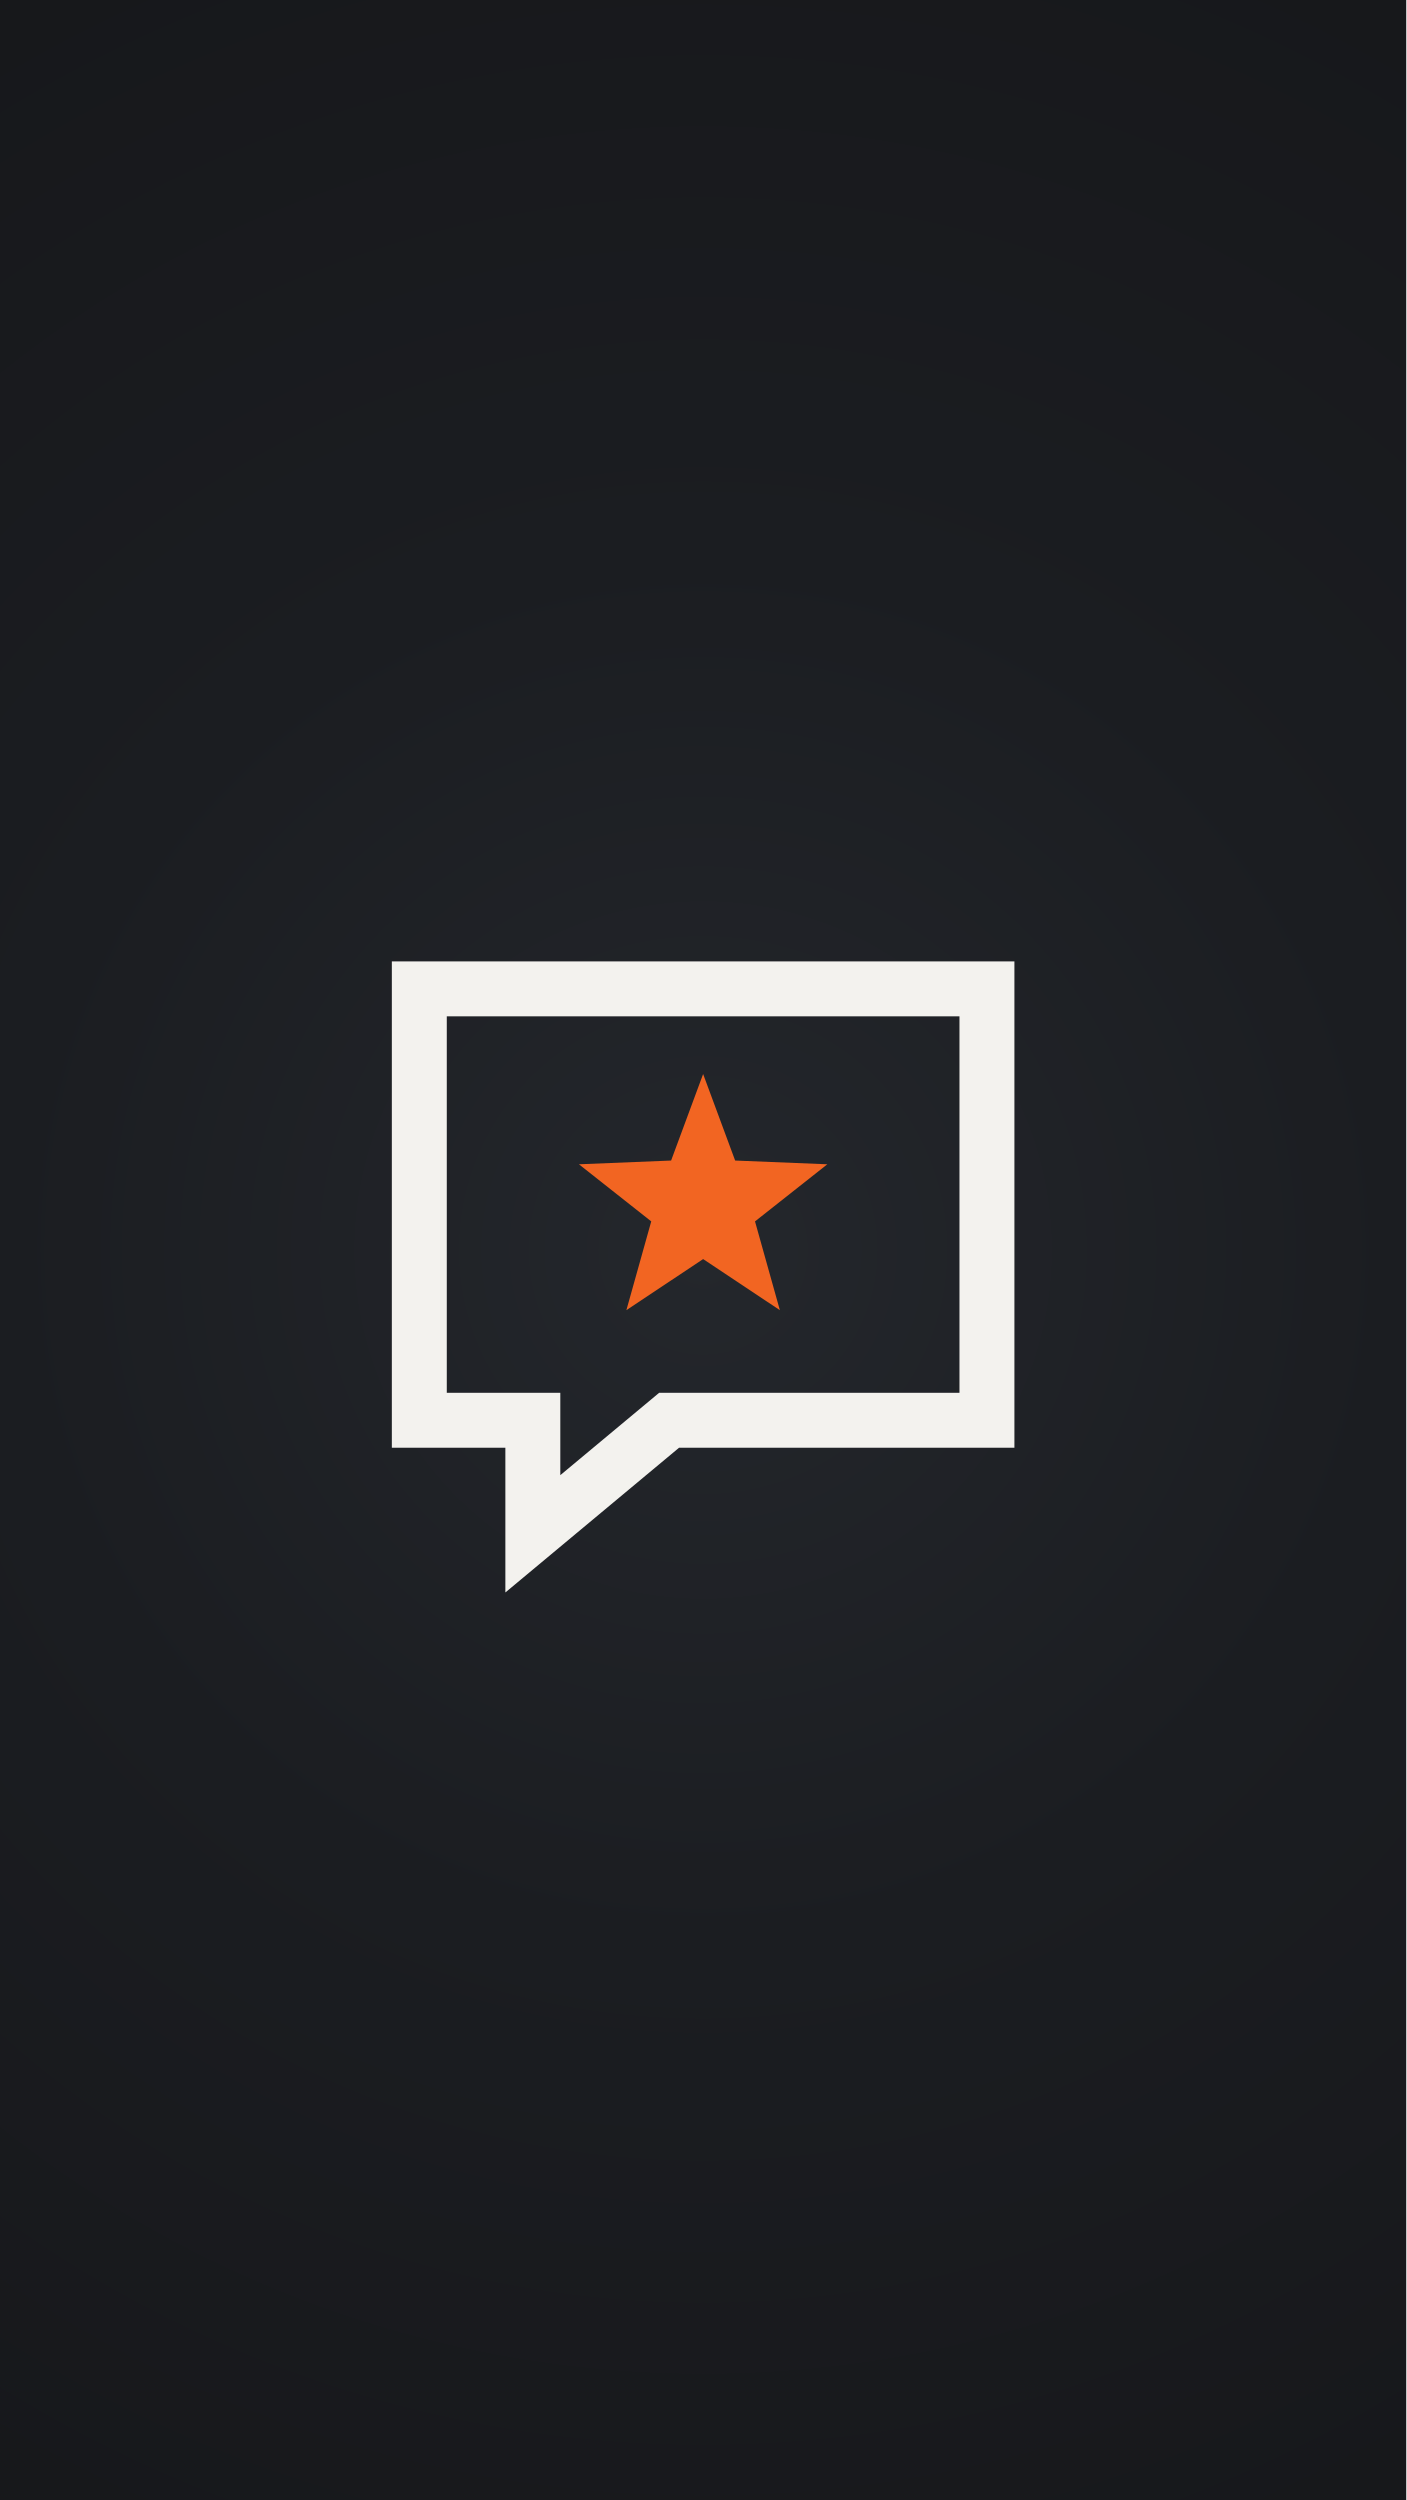
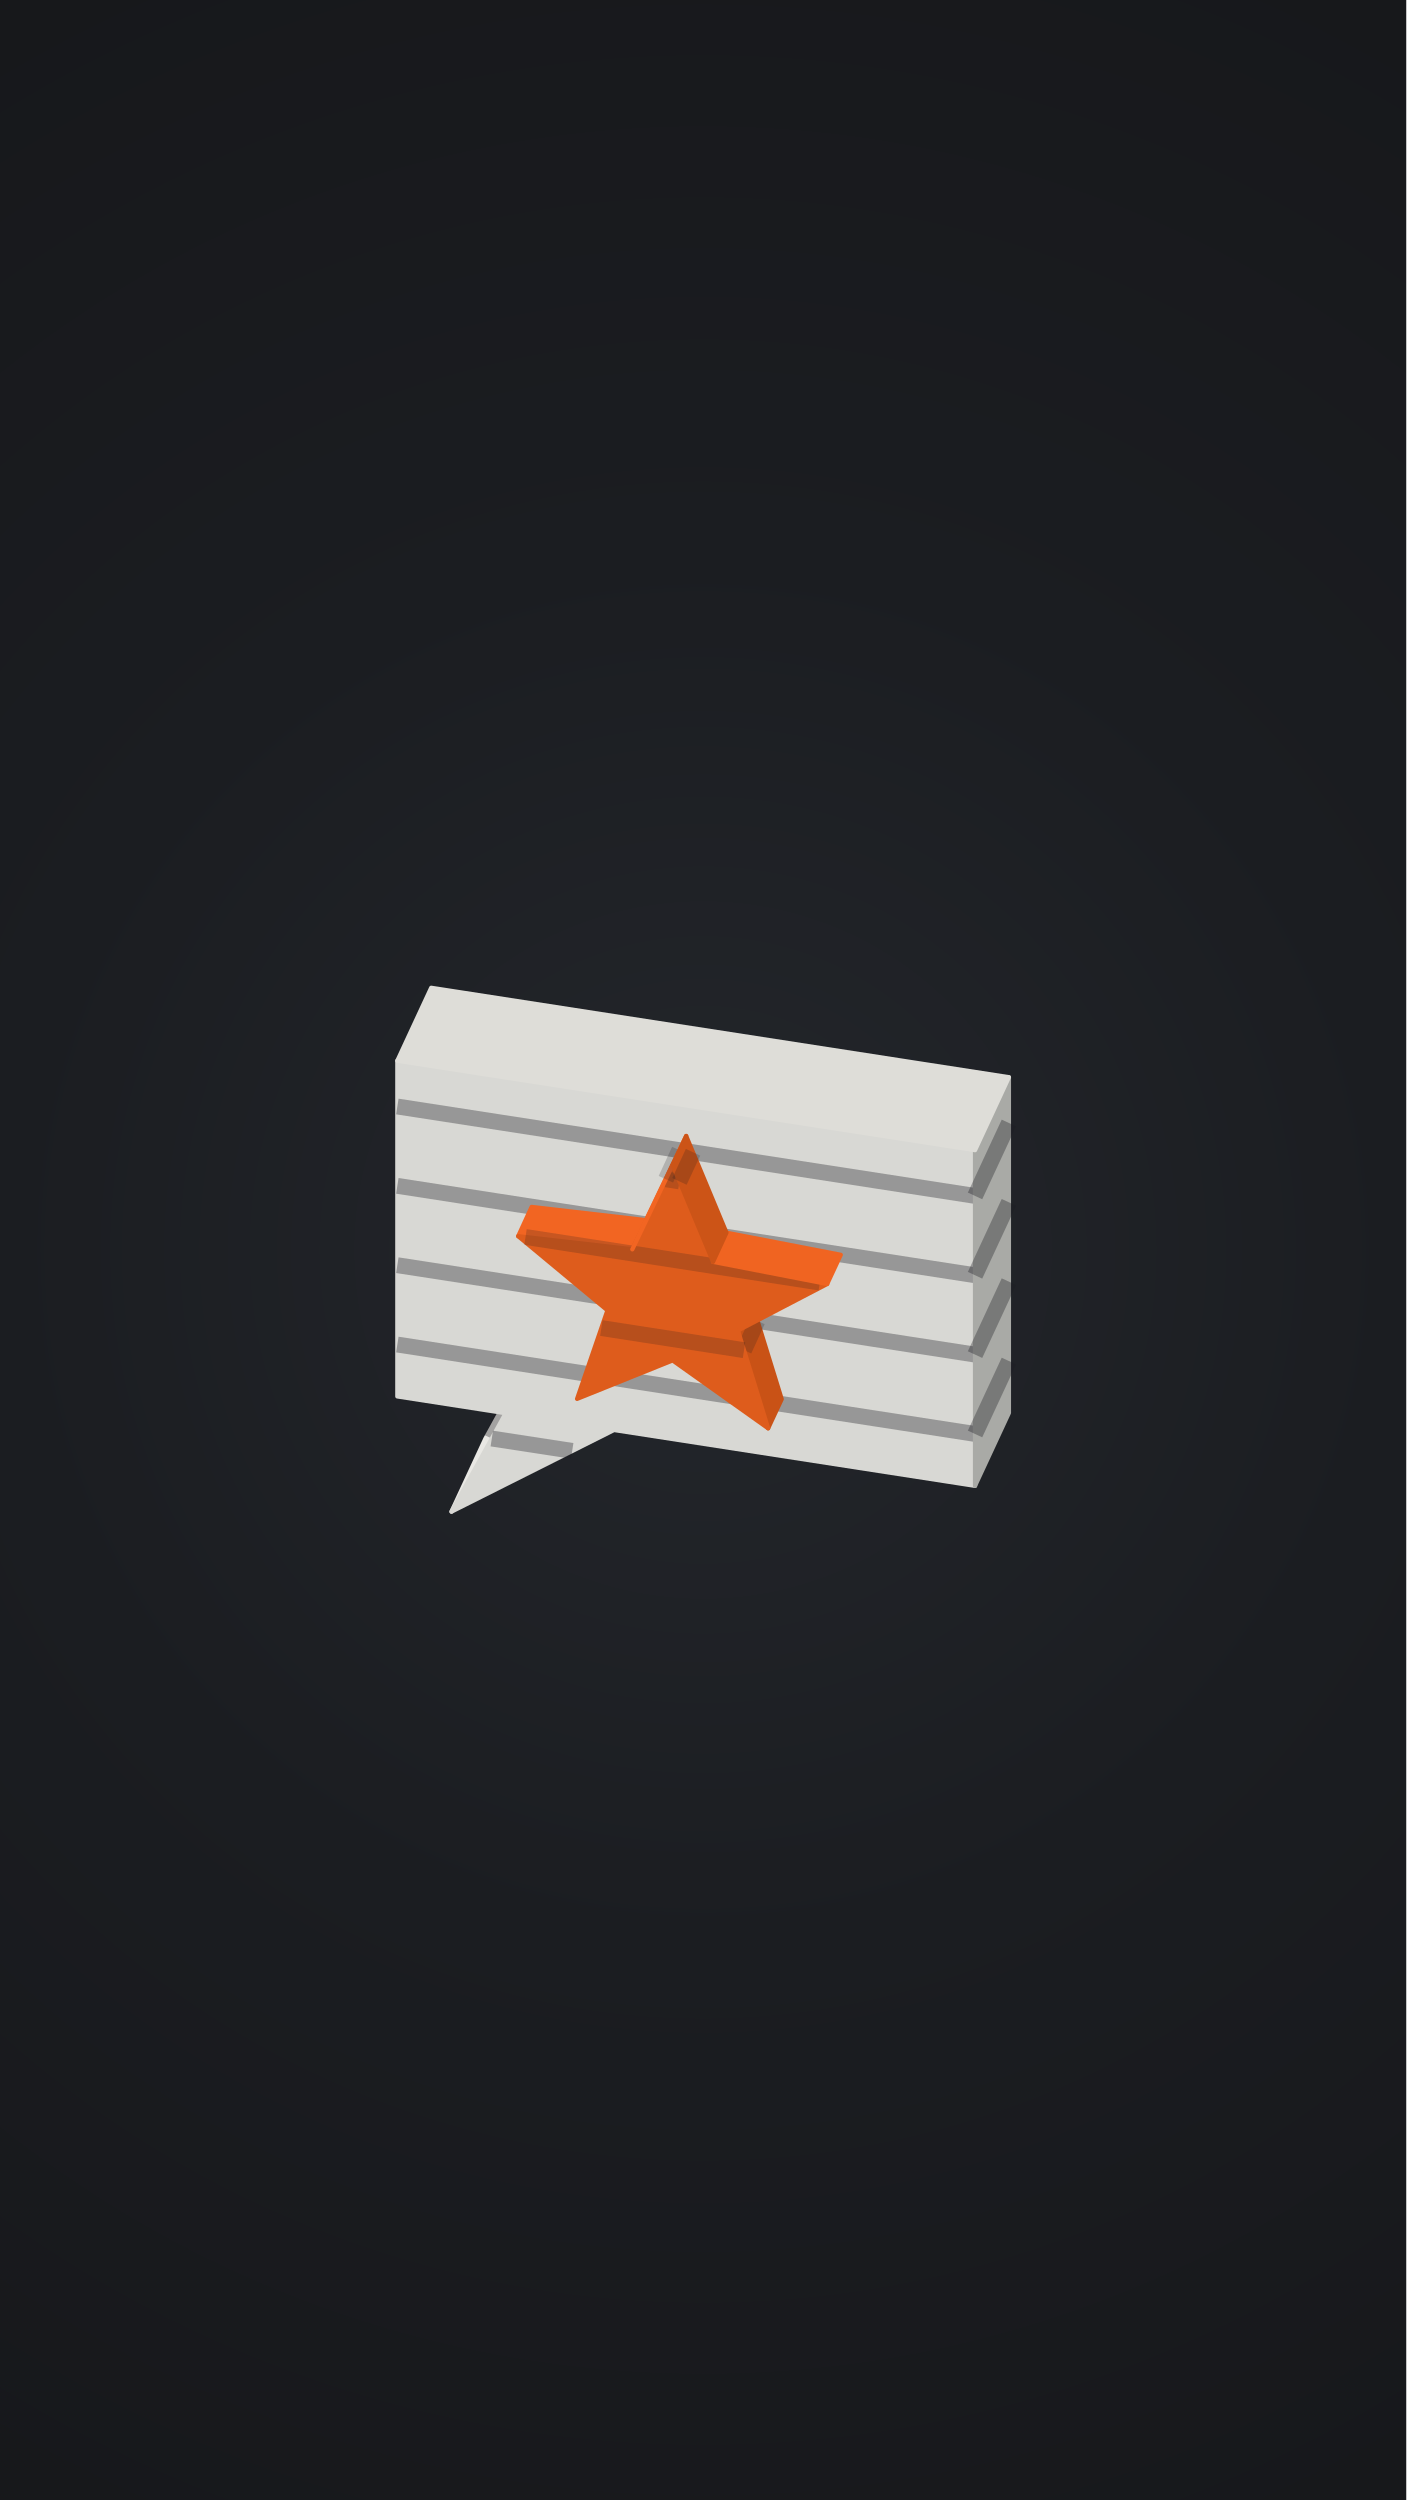
<svg xmlns="http://www.w3.org/2000/svg" viewBox="0 0 1080 1920">
  <defs>
    <radialGradient id="f-03-clientes" cx="540" cy="960" r="1190.4" gradientUnits="userSpaceOnUse">
      <stop offset="0" stop-color="#24272C" />
      <stop offset=".45" stop-color="#1B1D21" />
      <stop offset="1" stop-color="#16171A" />
    </radialGradient>
  </defs>
  <rect width="1080" height="1920" fill="url(#f-03-clientes)" />
  <g transform="translate(90 510) scale(9.375)">
-     <g transform="translate(48 48) scale(0.93) translate(-48 -48)">
-       <path d="M23 25H73V63H45L33 73V63H23Z" fill="none" stroke="#F3F2EE" stroke-width="4.84" stroke-linejoin="miter" stroke-miterlimit="4" />
-       <path d="M48 32.5L50.82 40.12L58.94 40.45L52.57 45.48L54.76 53.3L48 48.8L41.24 53.3L43.43 45.48L37.06 40.45L45.18 40.12Z" fill="#F26522" />
+     <g transform="translate(48 60.67) scale(1.25)">
+       <path d="M-10.72 -4.22L-14.27 2.23L-16.49 7.01L-12.94 0.56Z" fill="#e9e8e4" stroke="#e9e8e4" stroke-width="0.28" stroke-linejoin="round" />
+       <path d="M-13.85 2.22L-11.63 -2.56" fill="none" stroke="#1B1D21" stroke-opacity="0.34" stroke-width="1.04" />
+       <path d="M-20.04 -0.54L-12.94 0.56L-16.49 7.01L-5.84 1.66L17.82 5.32L17.82 -16.68L-20.04 -22.54Z" fill="#d8d8d4" stroke="#d8d8d4" stroke-width="0.28" stroke-linejoin="round" />
+       <path d="M-13.85 2.22L-8.58 3.03M-20.04 -3.94L17.82 1.92M-20.04 -9.14L17.82 -3.28M-20.04 -14.34L17.82 -8.48M-20.04 -19.54L17.82 -13.68" fill="none" stroke="#1B1D21" stroke-opacity="0.34" stroke-width="1.04" />
+       <path d="M20.04 0.54L20.04 -21.46L17.82 -16.68L17.82 5.32Z" fill="#a9aaa6" stroke="#a9aaa6" stroke-width="0.28" stroke-linejoin="round" />
+       <path d="M17.82 1.92L20.04 -2.86M17.82 -3.28L20.04 -8.06M17.82 -8.48L20.04 -13.26M17.82 -13.68L20.04 -18.46" fill="none" stroke="#1B1D21" stroke-opacity="0.34" stroke-width="1.04" />
+       <path d="M20.04 -21.46L-17.82 -27.32L-20.04 -22.54L17.82 -16.68Z" fill="#deddd8" stroke="#deddd8" stroke-width="0.28" stroke-linejoin="round" />
+       <path d="M5.15 -0.36L3.17 -6.77L2.28 -4.86L4.26 1.55Z" fill="#c95216" stroke="#c95216" stroke-width="0.28" stroke-linejoin="round" />
+       <path d="M2.68 -3.57L3.56 -5.49" fill="none" stroke="#1B1D21" stroke-opacity="0.2" stroke-width="1.04" />
+       <path d="M-3.75 -12.09L-11.24 -12.96L-12.12 -11.04L-4.64 -10.18Z" fill="#f26522" stroke="#f26522" stroke-width="0.28" stroke-linejoin="round" />
+       <path d="M-2 -15.7L-4.64 -10.18L-12.12 -11.04L-6.27 -6.18L-8.26 -0.38L-2 -2.9L4.26 1.55L2.28 -4.86L8.13 -7.91L0.65 -9.36Z" fill="#de5c1c" stroke="#de5c1c" stroke-width="0.28" stroke-linejoin="round" />
+       <path d="M-6.67 -5.02L2.68 -3.57M-11.64 -10.99L7.65 -8M-2.44 -14.77L-1.55 -14.63" fill="none" stroke="#1B1D21" stroke-opacity="0.2" stroke-width="1.04" />
+       <path d="M9.02 -9.82L1.53 -11.27L0.65 -9.36L8.13 -7.91Z" fill="#f06421" stroke="#f06421" stroke-width="0.28" stroke-linejoin="round" />
+       <path d="M-1.11 -17.61L-3.75 -12.09L-4.64 -10.18L-2 -15.7Z" fill="#f26522" stroke="#f26522" stroke-width="0.28" stroke-linejoin="round" />
+       <path d="M-2.44 -14.77L-1.56 -16.68" fill="none" stroke="#1B1D21" stroke-opacity="0.2" stroke-width="1.04" />
+       <path d="M1.53 -11.27L-1.11 -17.61L-2 -15.7L0.65 -9.36Z" fill="#cc5417" stroke="#cc5417" stroke-width="0.28" stroke-linejoin="round" />
+       <path d="M-1.55 -14.63L-0.66 -16.54" fill="none" stroke="#1B1D21" stroke-opacity="0.2" stroke-width="1.04" />
    </g>
  </g>
</svg>
